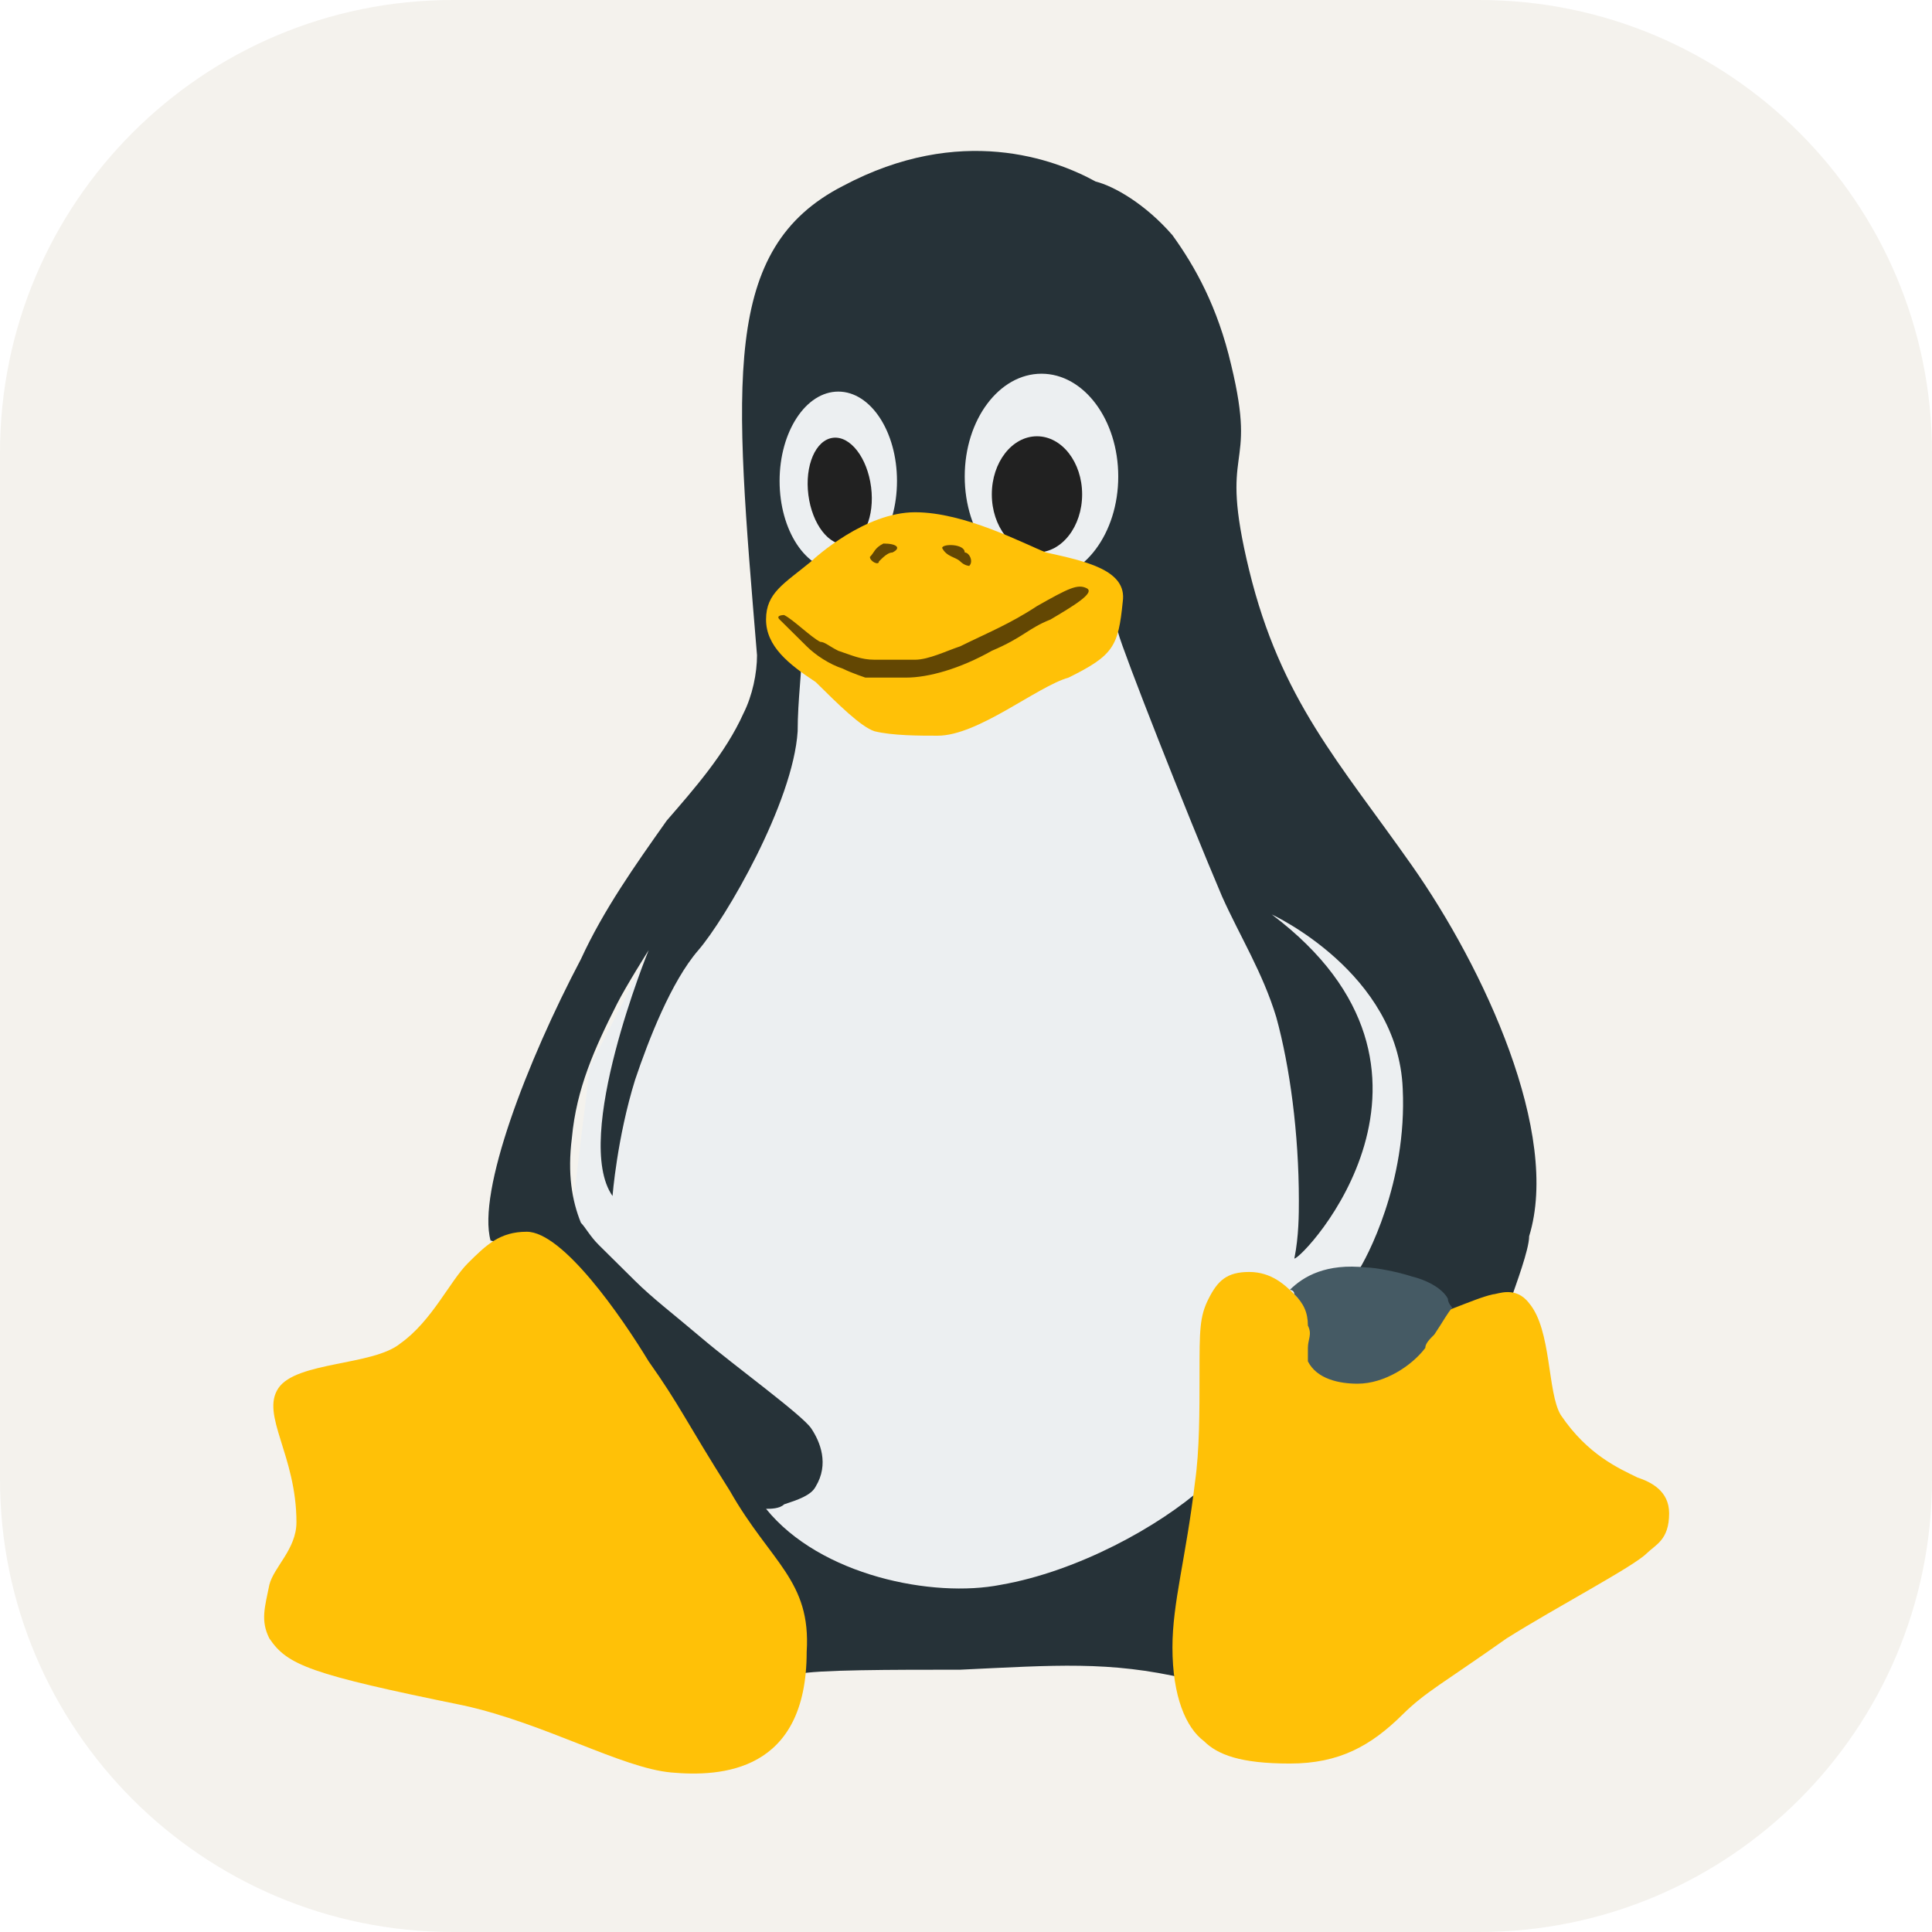
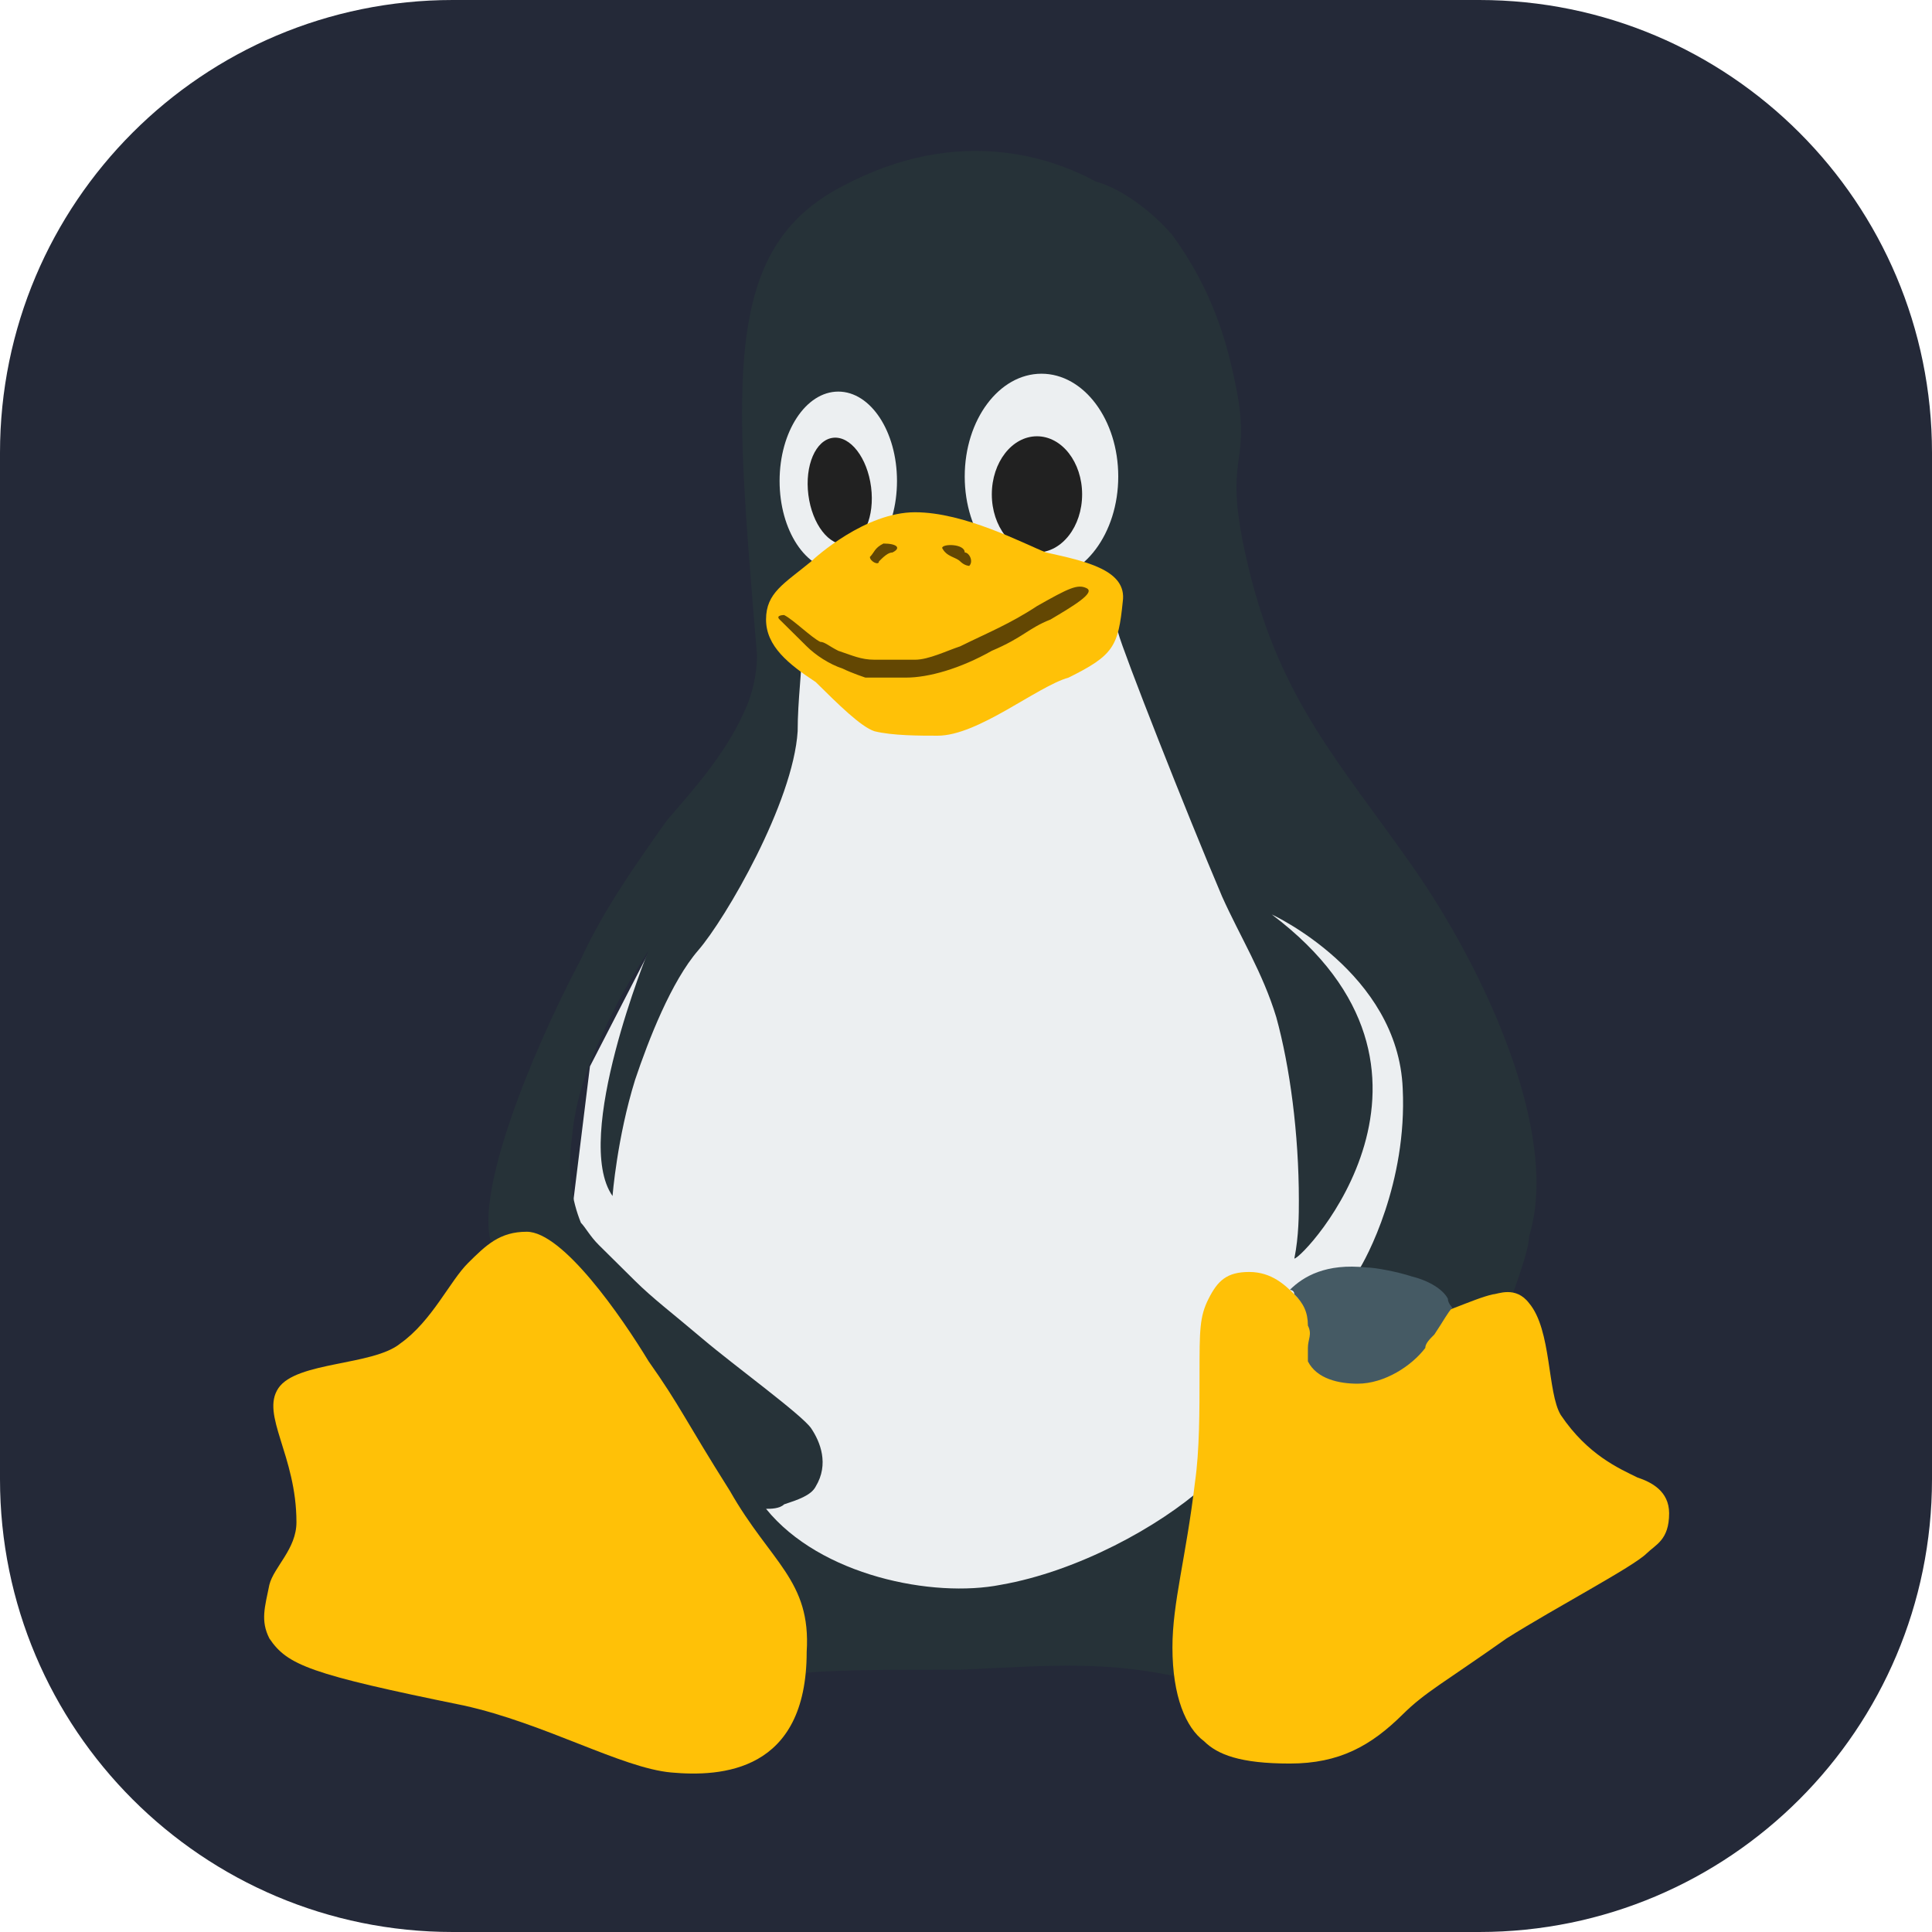
<svg xmlns="http://www.w3.org/2000/svg" width="256" height="256" fill="none" viewBox="0 0 256 256">
-   <rect width="256" height="256" fill="#F4F2ED" rx="60" />
+   <rect width="256" height="256" fill="#242938" rx="60" />
  <path fill="#ECEFF1" d="M85.949 199.926L110.48 213.546H147.576L182.278 187.491L197.834 146.632L161.935 103.405L151.764 79.127L102.104 80.903L102.702 94.523L93.129 112.287L78.171 141.303L75.18 165.581L85.949 199.926Z" />
  <path fill="#263238" d="M187.064 114.656C177.491 101.036 169.713 92.746 165.525 75.574C161.337 58.401 166.722 63.139 163.132 48.335C161.337 40.637 158.345 35.307 155.354 31.162C151.764 27.017 147.576 24.648 145.182 24.056C139.798 21.096 127.233 16.358 111.677 24.648C95.522 32.939 97.317 50.703 100.309 86.825C100.309 89.193 99.71 92.154 98.514 94.523C96.121 99.852 91.932 104.589 88.343 108.735C84.154 114.656 79.966 120.578 76.975 127.091C69.795 140.711 63.213 157.883 65.008 164.397C68 163.805 105.694 220.652 105.694 221.836C108.087 221.244 118.258 221.244 127.233 221.244C139.798 220.652 146.977 220.06 157.149 222.428C157.149 220.652 156.55 218.875 156.55 217.099C156.55 213.546 157.149 210.585 157.747 206.44C158.345 203.479 158.944 200.519 159.542 196.966C153.559 202.295 142.789 208.217 132.618 209.993C123.643 211.769 108.685 208.809 101.505 199.926C102.104 199.926 103.3 199.926 103.899 199.334C105.694 198.742 107.489 198.15 108.087 196.966C109.882 194.005 108.685 191.044 107.489 189.268C106.292 187.491 97.317 180.977 93.129 177.425C88.941 173.872 86.548 172.095 84.154 169.727C84.154 169.727 80.564 166.174 79.368 164.989C78.171 163.805 77.573 162.621 76.975 162.028C75.778 159.068 75.18 155.515 75.778 150.778C76.376 144.264 78.769 138.934 81.761 133.013C82.958 130.644 85.949 125.907 85.949 125.907C85.949 125.907 75.778 150.778 81.163 158.476C81.163 158.476 81.761 150.778 84.154 143.08C85.949 137.75 88.941 130.052 92.531 125.907C96.121 121.762 105.095 106.366 105.694 96.891C105.694 92.746 106.292 88.601 106.292 85.641C103.899 83.272 145.781 77.35 148.174 83.864C148.772 86.233 157.149 107.55 161.935 118.801C164.328 124.131 167.32 128.868 169.115 134.789C170.91 141.303 172.106 150.185 172.106 159.068C172.106 160.844 172.106 163.805 171.508 166.766C172.705 166.766 196.039 141.895 168.517 121.17C168.517 121.17 185.269 128.868 185.868 144.264C186.466 156.699 181.081 166.766 179.885 168.542C180.483 168.542 192.449 173.872 193.047 173.872C195.441 173.872 200.227 172.095 200.227 172.095C200.826 170.319 202.62 165.581 202.62 163.805C206.809 150.185 196.637 128.276 187.064 114.656V114.656Z" />
  <path fill="#ECEFF1" d="M111.078 75.574C115.374 75.574 118.856 70.271 118.856 63.731C118.856 57.19 115.374 51.888 111.078 51.888C106.783 51.888 103.3 57.19 103.3 63.731C103.3 70.271 106.783 75.574 111.078 75.574Z" />
  <path fill="#ECEFF1" d="M138.002 76.758C143.62 76.758 148.174 70.66 148.174 63.139C148.174 55.617 143.62 49.519 138.002 49.519C132.385 49.519 127.831 55.617 127.831 63.139C127.831 70.66 132.385 76.758 138.002 76.758Z" />
  <path fill="#212121" d="M115.424 64.541C114.927 60.648 112.663 57.724 110.368 58.011C108.074 58.298 106.616 61.687 107.114 65.581C107.611 69.474 109.874 72.398 112.169 72.111C114.464 71.823 115.921 68.434 115.424 64.541Z" />
-   <path fill="#212121" d="M137.405 73.205C140.709 73.205 143.388 69.759 143.388 65.507C143.388 61.256 140.709 57.809 137.405 57.809C134.1 57.809 131.421 61.256 131.421 65.507C131.421 69.759 134.1 73.205 137.405 73.205Z" />
+   <path fill="#212121" d="M137.404 73.205C140.709 73.205 143.387 69.759 143.387 65.507C143.387 61.256 140.709 57.809 137.404 57.809C134.1 57.809 131.421 61.256 131.421 65.507C131.421 69.759 134.1 73.205 137.404 73.205Z" />
  <path fill="#FFC107" d="M216.98 195.781C214.587 194.597 210.398 192.82 206.808 187.491C205.014 184.53 205.612 176.24 202.62 172.687C200.825 170.319 198.432 171.503 197.834 171.503C192.449 172.687 179.884 180.977 171.508 171.503C170.311 170.319 168.516 168.542 165.525 168.542C162.533 168.542 161.337 169.726 160.14 172.095C158.943 174.464 158.943 176.24 158.943 182.162C158.943 186.899 158.943 192.228 158.345 196.373C157.148 206.44 155.354 212.362 155.354 218.283C155.354 224.797 157.148 228.942 159.542 230.718C161.337 232.495 164.328 233.679 170.91 233.679C177.491 233.679 181.679 231.311 185.868 227.165C188.859 224.205 191.252 223.02 199.629 217.099C206.21 212.954 216.382 207.624 218.176 205.848C219.373 204.664 221.168 204.071 221.168 200.518C221.168 197.558 218.775 196.373 216.98 195.781V195.781Z" />
  <path fill="#FFC107" d="M96.719 197.558C90.736 188.083 90.137 186.307 85.949 180.385C82.359 174.464 74.581 163.213 69.795 163.213C66.205 163.213 64.41 164.989 62.017 167.358C59.623 169.726 57.23 175.056 53.042 178.017C49.452 180.977 39.281 180.385 36.888 183.938C34.494 187.491 39.281 192.821 39.281 201.703C39.281 205.256 36.289 207.624 35.691 209.993C35.093 212.954 34.494 214.73 35.691 217.099C38.084 220.652 41.076 221.836 61.418 225.981C72.188 228.35 82.359 234.271 88.941 234.864C95.522 235.456 106.89 234.864 106.89 218.875C107.489 209.401 102.104 207.032 96.719 197.558Z" />
  <path fill="#FFC107" d="M108.087 90.378C104.497 88.009 101.505 85.64 101.505 82.088C101.505 78.535 103.899 77.35 107.489 74.389C108.087 73.797 114.668 67.876 121.25 67.876C127.831 67.876 135.609 72.021 138.601 73.205C143.986 74.389 149.37 75.574 148.772 79.719C148.174 85.64 147.576 86.825 141.592 89.785C137.404 90.97 129.626 97.484 124.241 97.484C121.848 97.484 118.258 97.484 115.865 96.891C114.07 96.299 111.078 93.338 108.087 90.378V90.378Z" />
  <path fill="#634703" d="M106.89 85.641C108.087 86.825 109.882 88.009 111.677 88.601C112.873 89.193 114.668 89.786 114.668 89.786C117.062 89.786 118.857 89.786 120.053 89.786C123.045 89.786 127.233 88.601 131.421 86.233C135.609 84.456 136.208 83.272 139.199 82.088C142.191 80.311 145.182 78.535 143.986 77.942C142.789 77.35 141.592 77.942 137.404 80.311C133.814 82.68 130.823 83.864 127.233 85.641C125.438 86.233 123.045 87.417 121.25 87.417C119.455 87.417 117.66 87.417 115.865 87.417C114.07 87.417 112.873 86.825 111.078 86.233C109.882 85.641 109.283 85.048 108.685 85.048C107.489 84.456 105.095 82.088 103.899 81.495C103.899 81.495 102.702 81.495 103.3 82.088C105.095 83.864 105.694 84.456 106.89 85.641Z" />
-   <path fill="#634703" d="M124.84 72.613C125.438 73.797 126.635 73.797 127.233 74.389C127.831 74.982 128.43 74.982 128.43 74.982C129.028 74.389 128.43 73.205 127.831 73.205C127.831 72.021 124.84 72.021 124.84 72.613V72.613Z" />
+   <path fill="#634703" d="M124.84 72.613C125.438 73.797 126.635 73.797 127.233 74.389C127.831 74.982 128.429 74.982 128.429 74.982C129.028 74.389 128.429 73.205 127.831 73.205C127.831 72.021 124.84 72.021 124.84 72.613V72.613Z" />
  <path fill="#634703" d="M115.267 73.797C115.267 74.389 116.463 74.982 116.463 74.389C117.062 73.797 117.66 73.205 118.258 73.205C119.455 72.613 118.856 72.021 117.062 72.021C115.865 72.613 115.865 73.205 115.267 73.797V73.797Z" />
  <path fill="#455A64" d="M173.303 178.609C173.303 179.201 173.303 179.793 173.303 180.385C174.5 182.754 177.491 183.346 179.884 183.346C183.474 183.346 187.064 180.977 188.859 178.609C188.859 178.017 189.457 177.424 190.056 176.832C191.252 175.056 191.851 173.872 192.449 173.279C192.449 173.279 191.851 172.687 191.851 172.095C191.252 170.911 189.457 169.726 187.064 169.134C185.269 168.542 182.278 167.95 181.081 167.95C175.696 167.358 172.705 169.134 170.91 170.911C170.91 170.911 171.508 170.911 171.508 171.503C172.705 172.687 173.303 173.872 173.303 175.648C173.901 176.832 173.303 177.424 173.303 178.609V178.609Z" />
</svg>
